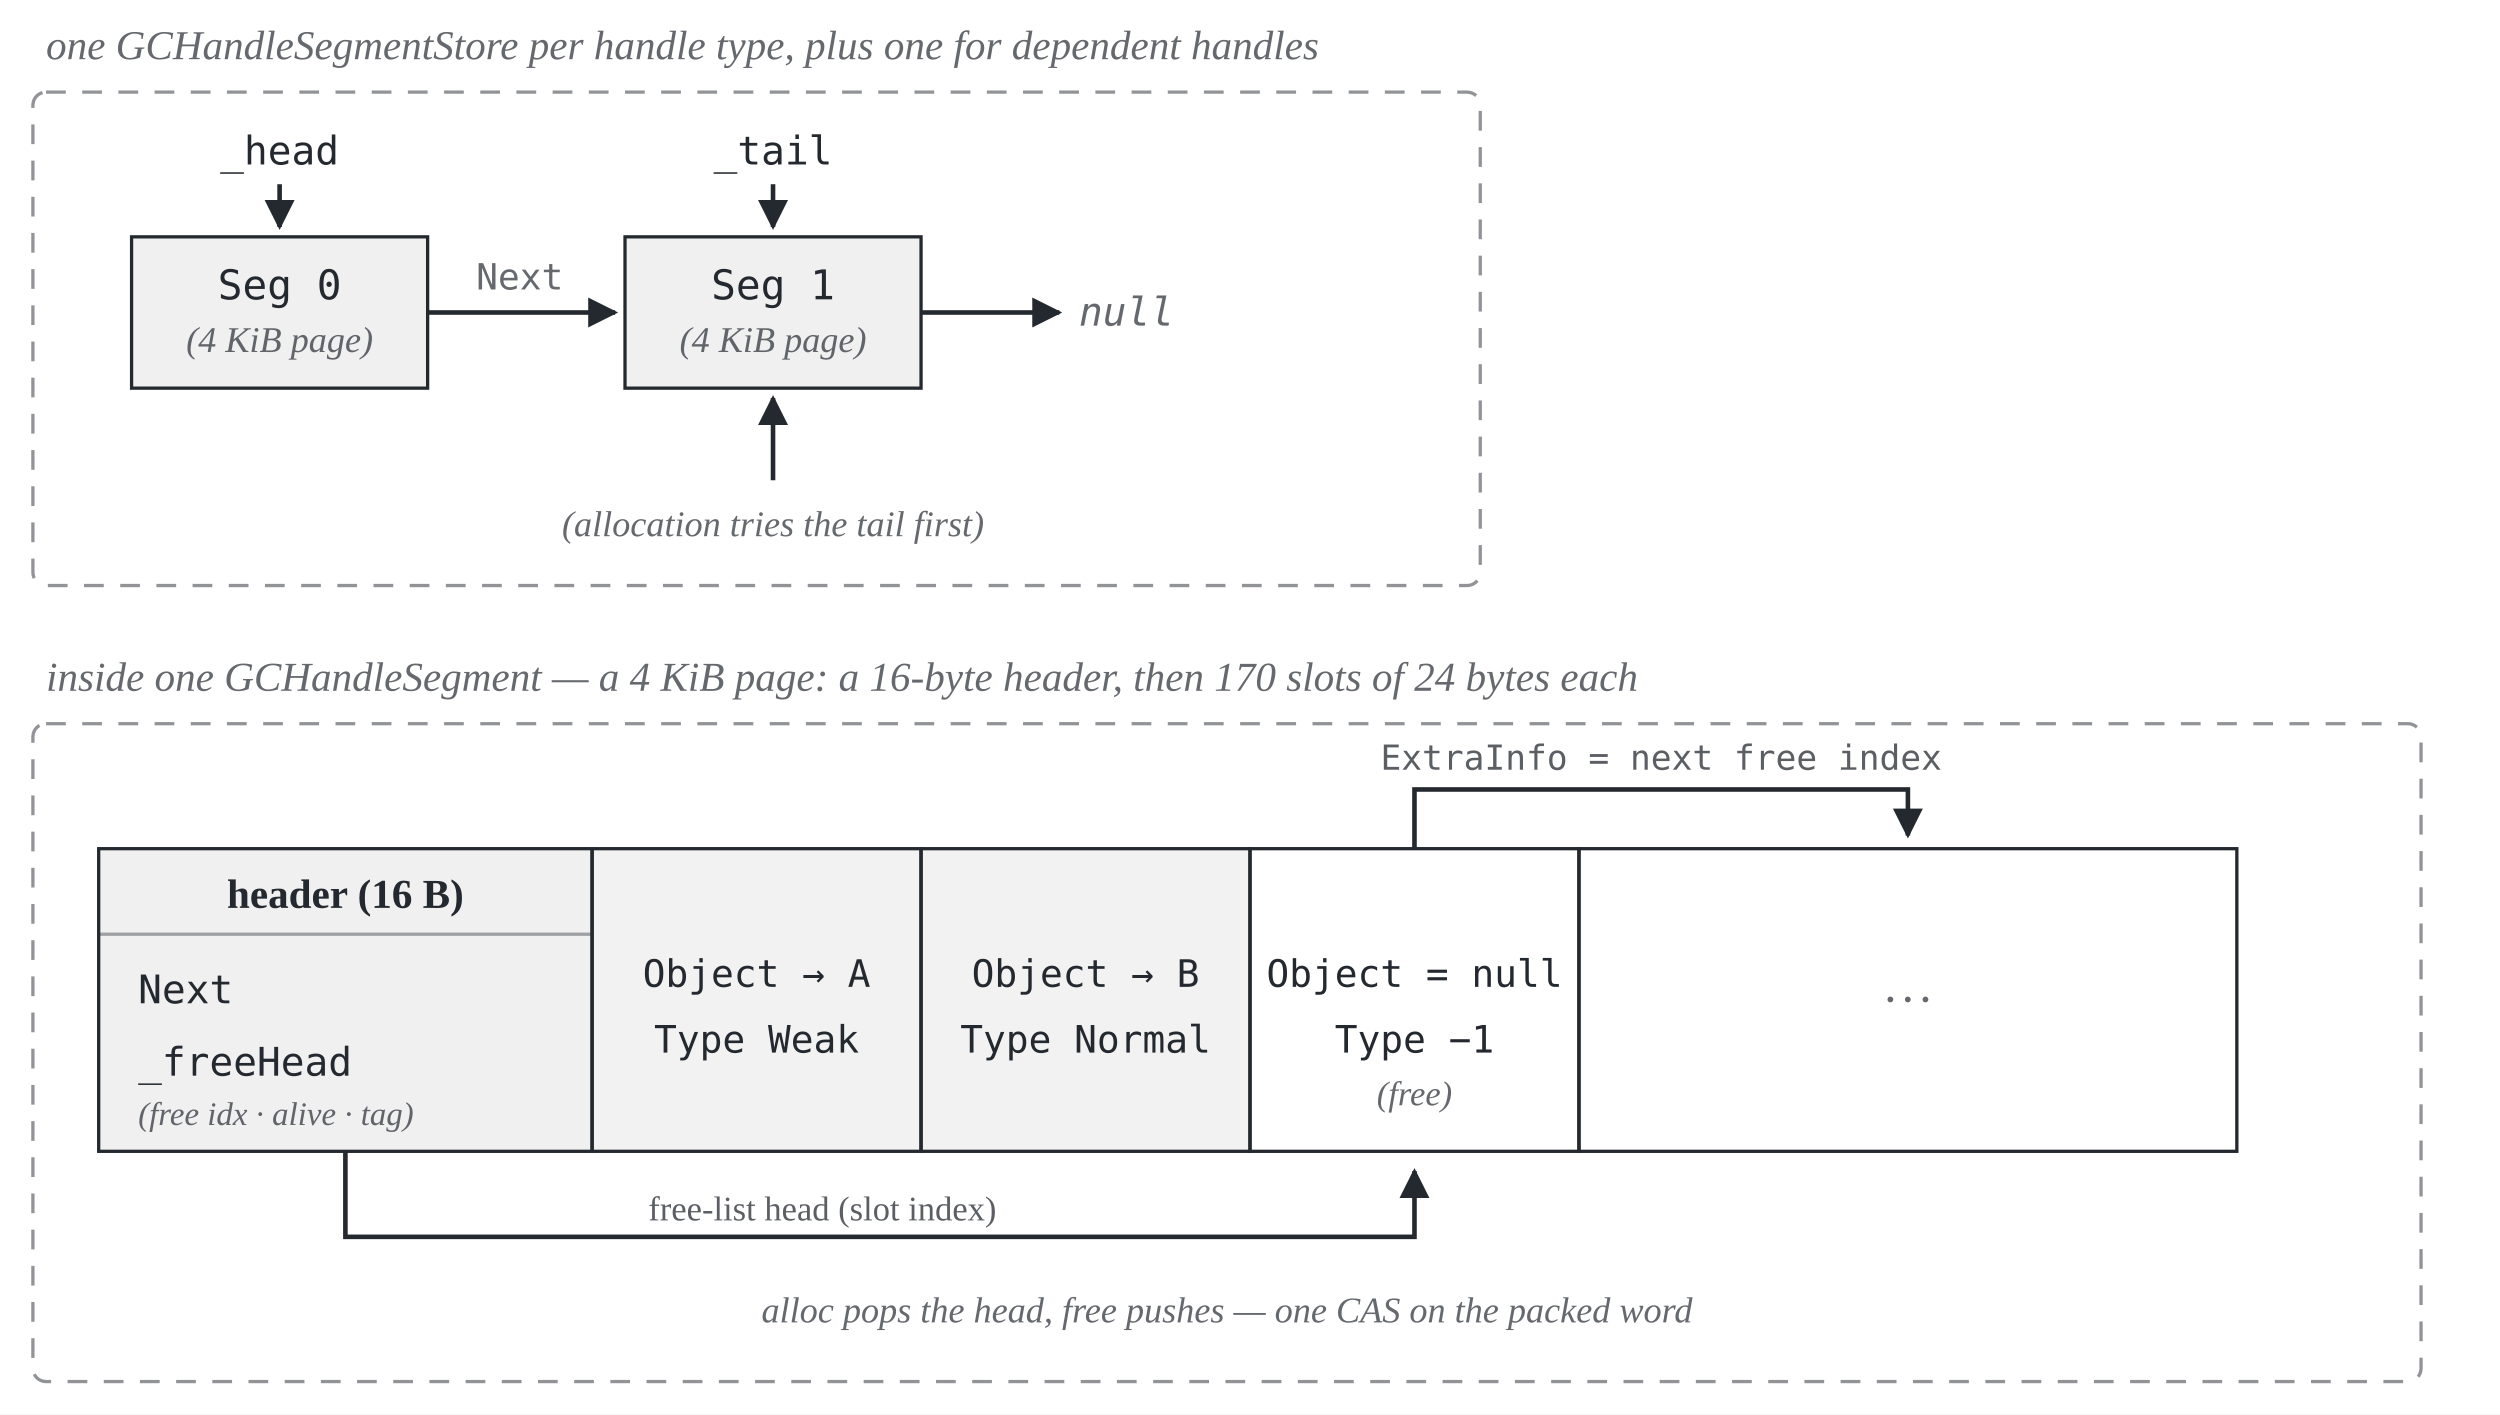
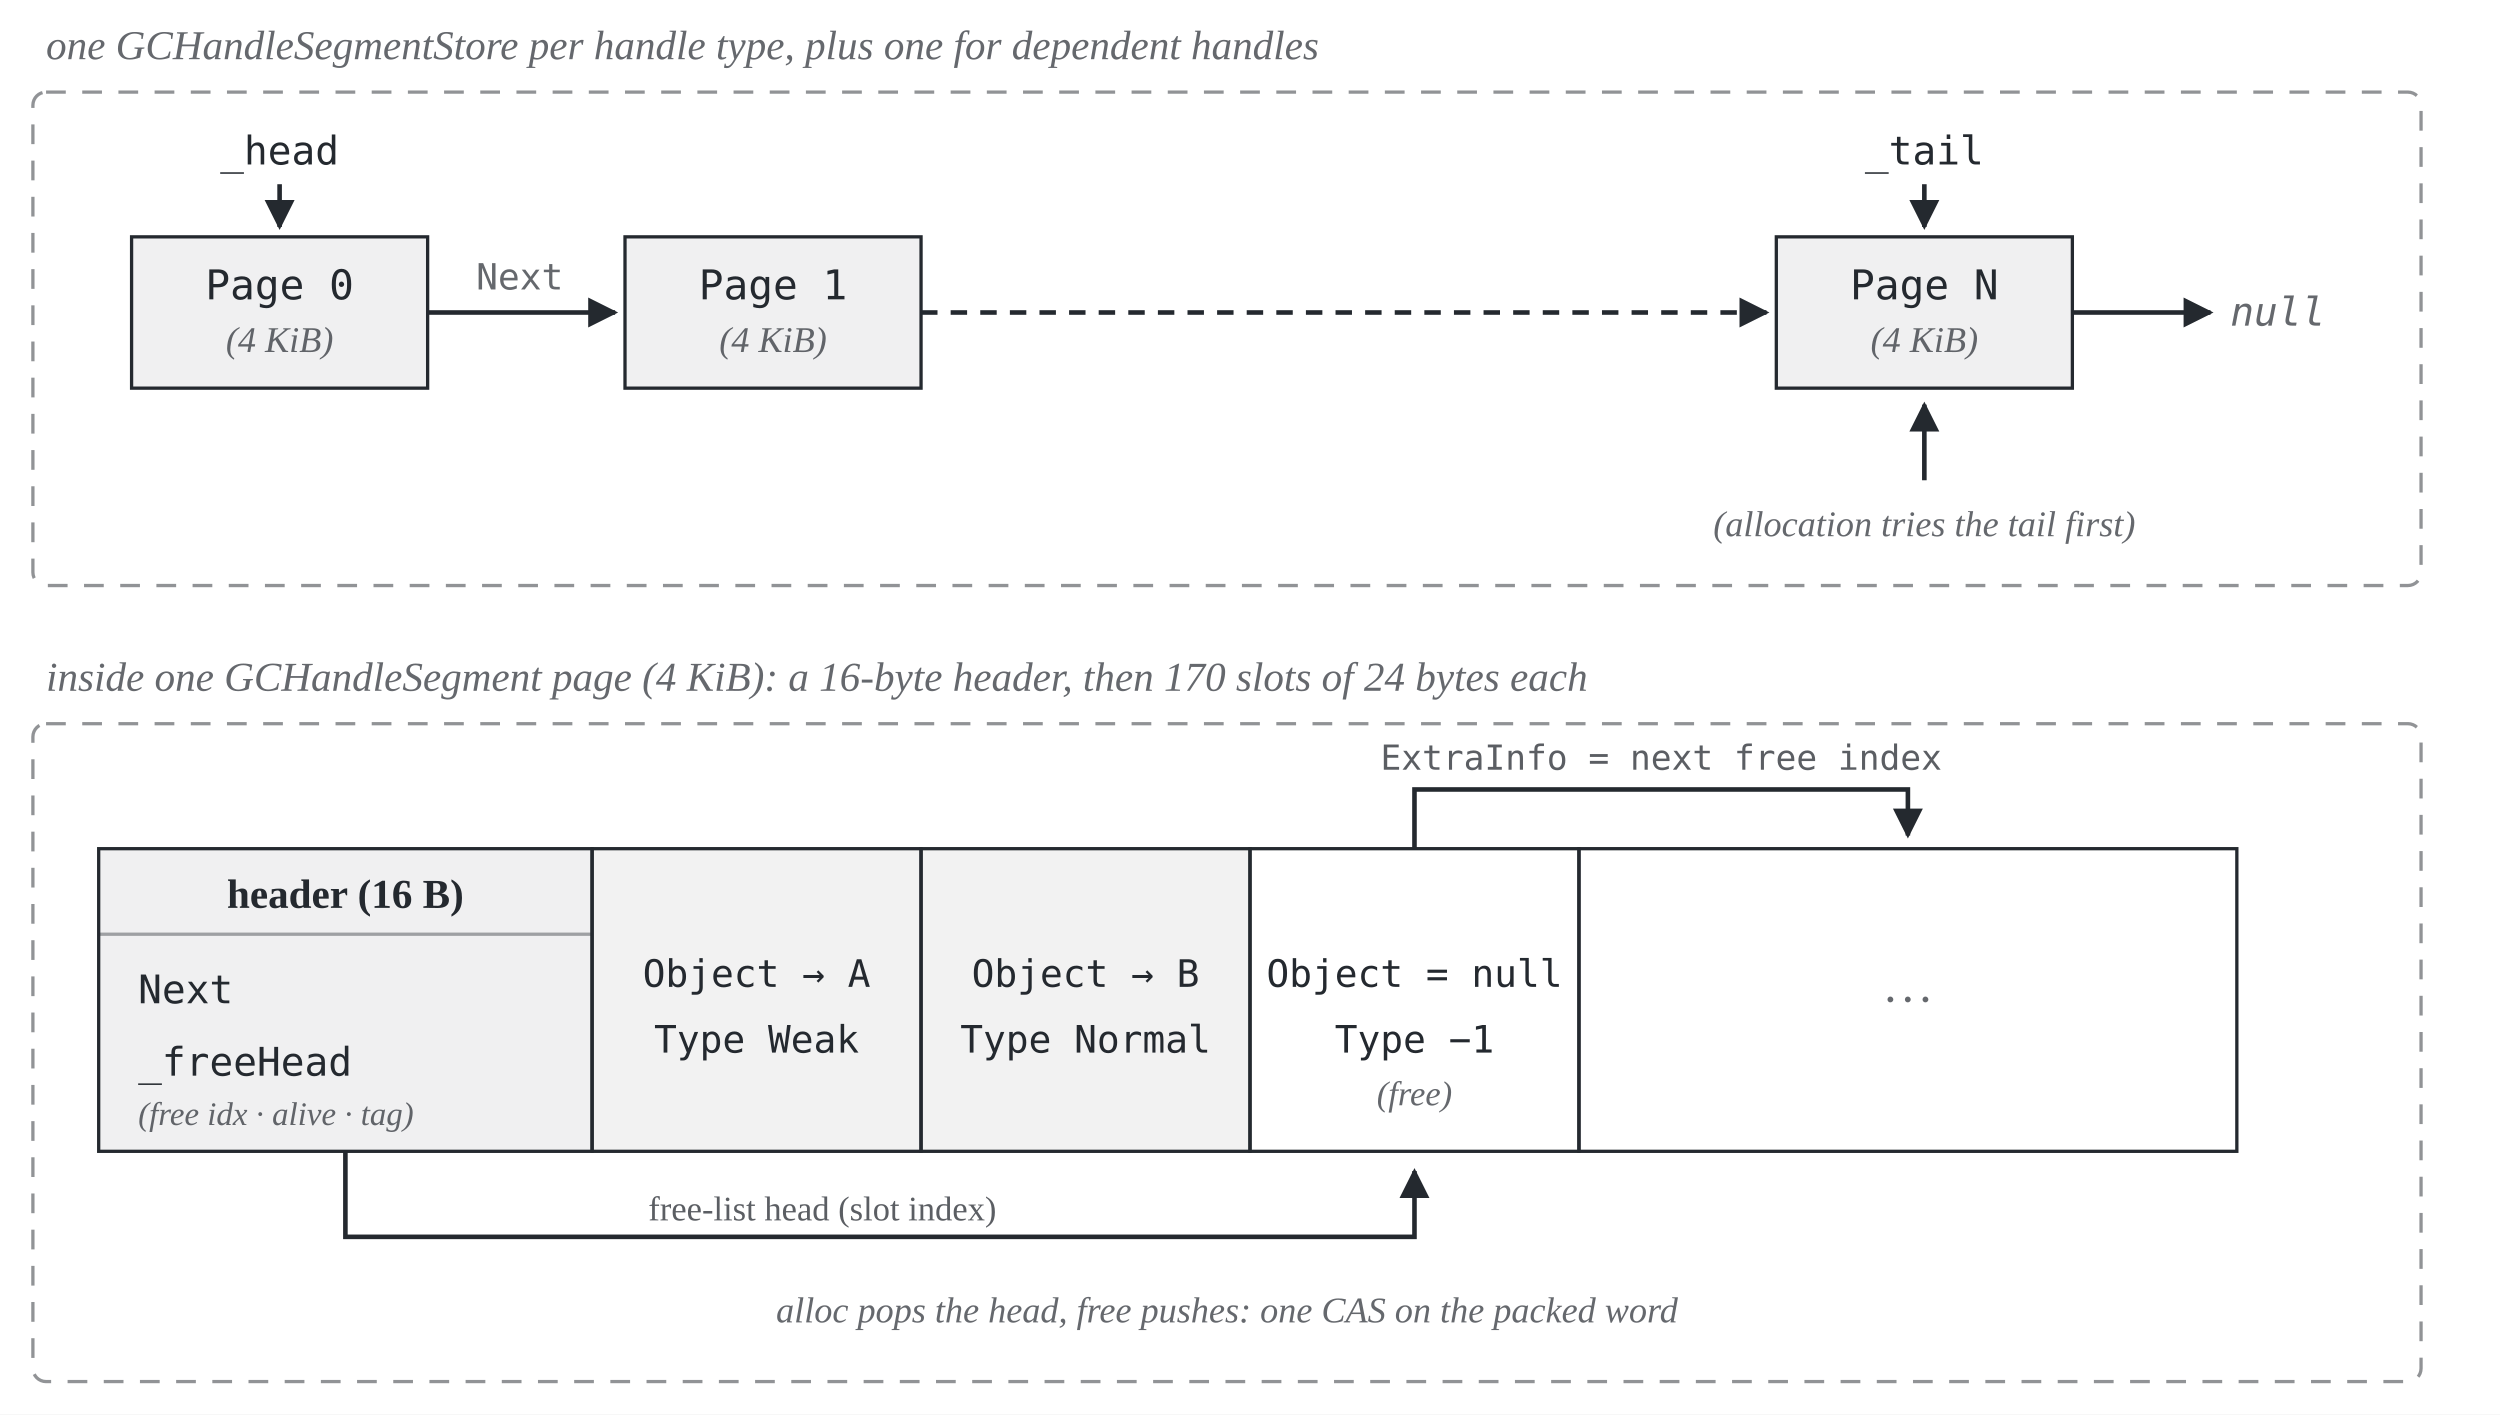
- <svg xmlns="http://www.w3.org/2000/svg" viewBox="0 0 760 430" role="img" aria-label="The handle store. Top: one GCHandleSegmentStore is a linked list of GCHandleSegment pages, _head pointing at the first and _tail at the last, allocation trying the tail first. Bottom: inside one 4 KiB page, a 16-byte header (Next and the packed _freeHead word) followed by 170 GCHandle slots of 24 bytes; _freeHead holds the index of the first free slot and free slots chain to the next free index through ExtraInfo.">
+ <svg xmlns="http://www.w3.org/2000/svg" viewBox="0 0 760 430" role="img" aria-label="The handle store. Top: one GCHandleSegmentStore is a linked list of GCHandleSegment pages, _head pointing at Page 0, Next links leading through Page 1 and elided further pages to Page N and then null; _tail points at Page N and allocation tries the tail first. Bottom: inside one 4 KiB page, a 16-byte header (Next and the packed _freeHead word) followed by 170 GCHandle slots of 24 bytes; _freeHead holds the index of the first free slot and free slots chain to the next free index through ExtraInfo.">
  <style>
    svg { color: #24292f; }
    .bg { fill: #ffffff; }
    @media (prefers-color-scheme: dark) {
      svg { color: #d0d7de; }
      .bg { fill: #1c2128; }
    }
  </style>
  <rect class="bg" x="0" y="0" width="760" height="430" />
  <defs>
    <marker id="hs-ah" viewBox="0 0 10 10" refX="9" refY="5" markerWidth="6.5" markerHeight="6.5" orient="auto-start-reverse">
      <path d="M0,0 L10,5 L0,10 z" fill="currentColor" />
    </marker>
  </defs>
  <text x="14" y="18" font-size="12.5" font-style="italic" fill="currentColor" fill-opacity="0.7">one GCHandleSegmentStore per handle type, plus one for dependent handles</text>
-   <rect x="10" y="28" width="440" height="150" rx="4" fill="none" stroke="currentColor" stroke-opacity="0.5" stroke-dasharray="6 5" />
+   <rect x="10" y="28" width="726" height="150" rx="4" fill="none" stroke="currentColor" stroke-opacity="0.5" stroke-dasharray="6 5" />
  <g font-family="ui-monospace, SFMono-Regular, Menlo, Consolas, monospace" font-size="12" fill="currentColor" text-anchor="middle">
    <text x="85" y="50">_head</text>
-     <text x="235" y="50">_tail</text>
+     <text x="585" y="50">_tail</text>
  </g>
  <g stroke="currentColor" stroke-width="1.4">
    <line x1="85" y1="56" x2="85" y2="69" marker-end="url(#hs-ah)" />
-     <line x1="235" y1="56" x2="235" y2="69" marker-end="url(#hs-ah)" />
+     <line x1="585" y1="56" x2="585" y2="69" marker-end="url(#hs-ah)" />
  </g>
  <g fill="currentColor" fill-opacity="0.07" stroke="currentColor">
    <rect x="40" y="72" width="90" height="46" />
    <rect x="190" y="72" width="90" height="46" />
+     <rect x="540" y="72" width="90" height="46" />
  </g>
  <g font-family="ui-monospace, SFMono-Regular, Menlo, Consolas, monospace" font-size="12.5" fill="currentColor" text-anchor="middle">
-     <text x="85" y="91">Seg 0</text>
-     <text x="235" y="91">Seg 1</text>
+     <text x="85" y="91">Page 0</text>
+     <text x="235" y="91">Page 1</text>
+     <text x="585" y="91">Page N</text>
  </g>
  <g font-size="11" font-style="italic" fill="currentColor" fill-opacity="0.7" text-anchor="middle">
-     <text x="85" y="107">(4 KiB page)</text>
-     <text x="235" y="107">(4 KiB page)</text>
+     <text x="85" y="107">(4 KiB)</text>
+     <text x="235" y="107">(4 KiB)</text>
+     <text x="585" y="107">(4 KiB)</text>
  </g>
  <text x="158" y="88" text-anchor="middle" font-size="11" fill="currentColor" fill-opacity="0.7" font-family="ui-monospace, SFMono-Regular, Menlo, Consolas, monospace">Next</text>
  <g stroke="currentColor" stroke-width="1.4">
    <line x1="130" y1="95" x2="187" y2="95" marker-end="url(#hs-ah)" />
-     <line x1="280" y1="95" x2="322" y2="95" marker-end="url(#hs-ah)" />
+     <line x1="280" y1="95" x2="537" y2="95" marker-end="url(#hs-ah)" stroke-dasharray="5 4" />
+     <line x1="630" y1="95" x2="672" y2="95" marker-end="url(#hs-ah)" />
  </g>
-   <text x="328" y="99" font-size="12" font-style="italic" fill="currentColor" fill-opacity="0.7" font-family="ui-monospace, SFMono-Regular, Menlo, Consolas, monospace">null</text>
-   <line x1="235" y1="146" x2="235" y2="121" stroke="currentColor" stroke-width="1.4" marker-end="url(#hs-ah)" />
-   <text x="235" y="163" text-anchor="middle" font-size="11" font-style="italic" fill="currentColor" fill-opacity="0.7">(allocation tries the tail first)</text>
-   <text x="14" y="210" font-size="12.5" font-style="italic" fill="currentColor" fill-opacity="0.7">inside one GCHandleSegment — a 4 KiB page: a 16-byte header, then 170 slots of 24 bytes each</text>
+   <text x="678" y="99" font-size="12" font-style="italic" fill="currentColor" fill-opacity="0.7" font-family="ui-monospace, SFMono-Regular, Menlo, Consolas, monospace">null</text>
+   <line x1="585" y1="146" x2="585" y2="123" stroke="currentColor" stroke-width="1.4" marker-end="url(#hs-ah)" />
+   <text x="585" y="163" text-anchor="middle" font-size="11" font-style="italic" fill="currentColor" fill-opacity="0.7">(allocation tries the tail first)</text>
+   <text x="14" y="210" font-size="12.5" font-style="italic" fill="currentColor" fill-opacity="0.7">inside one GCHandleSegment page (4 KiB): a 16-byte header, then 170 slots of 24 bytes each</text>
  <rect x="10" y="220" width="726" height="200" rx="4" fill="none" stroke="currentColor" stroke-opacity="0.5" stroke-dasharray="6 5" />
  <rect x="30" y="258" width="150" height="92" fill="currentColor" fill-opacity="0.07" stroke="currentColor" />
  <text x="105" y="276" text-anchor="middle" font-size="12.5" font-weight="bold" fill="currentColor">header (16 B)</text>
  <line x1="30" y1="284" x2="180" y2="284" stroke="currentColor" stroke-opacity="0.4" />
  <g font-family="ui-monospace, SFMono-Regular, Menlo, Consolas, monospace" font-size="12" fill="currentColor">
    <text x="42" y="305">Next</text>
    <text x="42" y="327">_freeHead</text>
  </g>
  <text x="42" y="342" font-size="10" font-style="italic" fill="currentColor" fill-opacity="0.7">(free idx · alive · tag)</text>
  <g fill="currentColor" fill-opacity="0.06">
    <rect x="180" y="258" width="100" height="92" />
    <rect x="280" y="258" width="100" height="92" />
  </g>
  <g fill="none" stroke="currentColor">
    <rect x="180" y="258" width="100" height="92" />
    <rect x="280" y="258" width="100" height="92" />
    <rect x="380" y="258" width="100" height="92" />
    <rect x="480" y="258" width="200" height="92" />
  </g>
  <g font-family="ui-monospace, SFMono-Regular, Menlo, Consolas, monospace" font-size="11.5" fill="currentColor" text-anchor="middle">
    <text x="230" y="300">Object → A</text>
    <text x="330" y="300">Object → B</text>
    <text x="430" y="300">Object = null</text>
    <text x="230" y="320">Type Weak</text>
    <text x="330" y="320">Type Normal</text>
    <text x="430" y="320">Type −1</text>
  </g>
  <text x="430" y="336" text-anchor="middle" font-size="10.5" font-style="italic" fill="currentColor" fill-opacity="0.7">(free)</text>
  <text x="580" y="308" text-anchor="middle" font-size="16" fill="currentColor" fill-opacity="0.7">⋯</text>
  <path d="M430,258 V240 H580 V254" fill="none" stroke="currentColor" stroke-width="1.4" marker-end="url(#hs-ah)" />
  <text x="505" y="234" text-anchor="middle" font-size="10.5" fill="currentColor" fill-opacity="0.75" font-family="ui-monospace, SFMono-Regular, Menlo, Consolas, monospace">ExtraInfo = next free index</text>
  <path d="M105,350 V376 H430 V356" fill="none" stroke="currentColor" stroke-width="1.4" marker-end="url(#hs-ah)" />
  <text x="250" y="371" text-anchor="middle" font-size="10.5" fill="currentColor" fill-opacity="0.75">free-list head (slot index)</text>
-   <text x="373" y="402" text-anchor="middle" font-size="11" font-style="italic" fill="currentColor" fill-opacity="0.7">alloc pops the head, free pushes — one CAS on the packed word</text>
+   <text x="373" y="402" text-anchor="middle" font-size="11" font-style="italic" fill="currentColor" fill-opacity="0.7">alloc pops the head, free pushes: one CAS on the packed word</text>
</svg>
